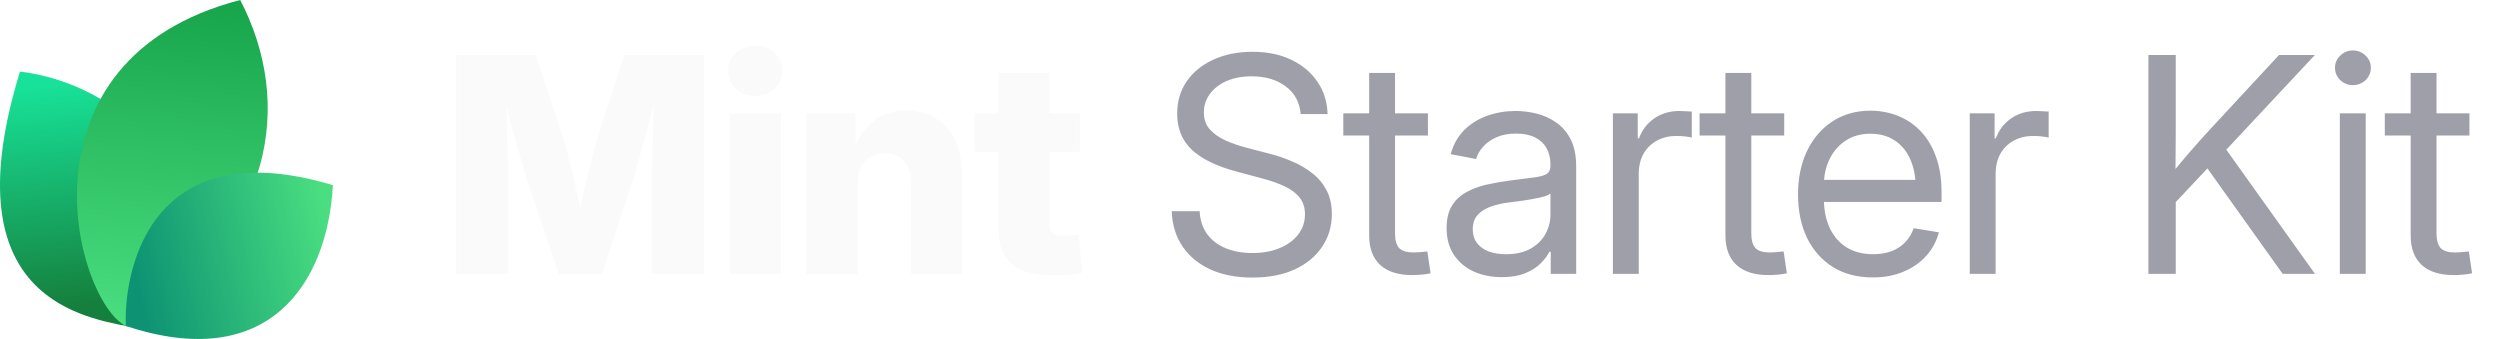
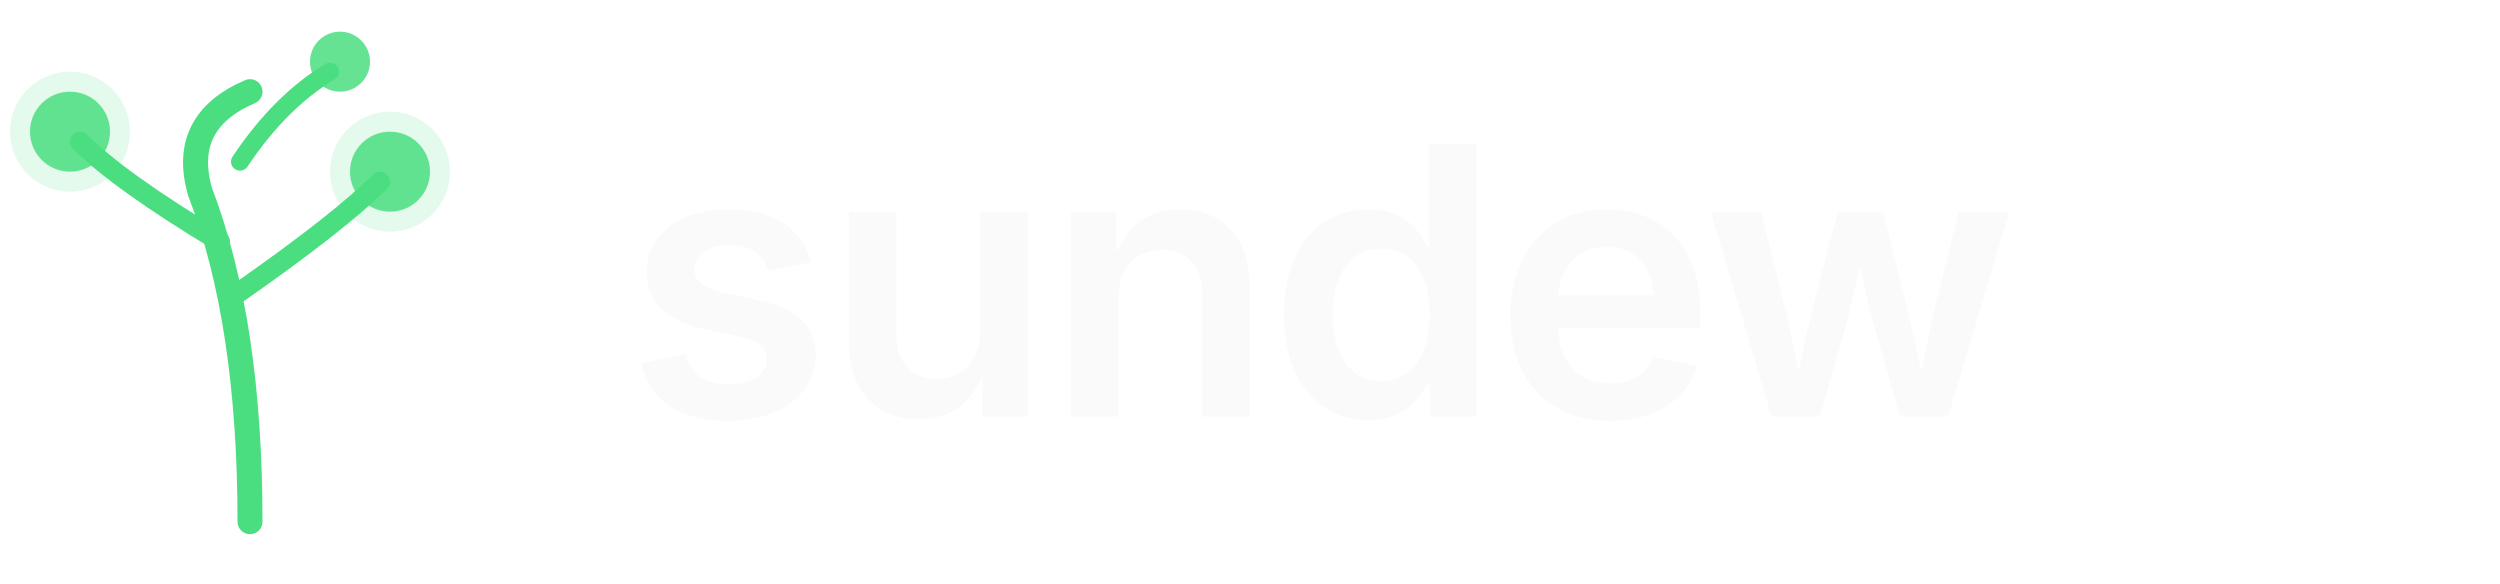
- <svg xmlns="http://www.w3.org/2000/svg" width="177" height="24" viewBox="0 0 177 24" fill="none">
-   <path d="M9.061 23.108C5.268 22.377 -3.391 20.627 1.417 5.064C9.634 6.099 16.973 14.064 9.061 23.108Z" fill="url(#paint0_linear_17557_2145)" />
-   <path d="M8.919 23.094C5.276 21.222 0.784 4.209 17.007 0C20.757 7.193 19.621 16.545 8.919 23.094Z" fill="url(#paint1_linear_17557_2145)" />
-   <path d="M8.914 23.079C8.735 19.882 10.159 9.085 23.57 13.111C23.181 20.123 18.984 26.418 8.914 23.079Z" fill="url(#paint2_linear_17557_2145)" />
-   <path d="M32.301 19.392V3.894H37.938L39.925 9.948C40.036 10.315 40.164 10.787 40.31 11.362C40.462 11.938 40.611 12.552 40.757 13.204C40.91 13.855 41.048 14.483 41.173 15.086C41.305 15.682 41.412 16.192 41.495 16.615H40.695C40.771 16.192 40.871 15.682 40.996 15.086C41.128 14.49 41.267 13.866 41.412 13.214C41.565 12.562 41.714 11.948 41.86 11.373C42.005 10.79 42.133 10.315 42.244 9.948L44.2 3.894H49.848V19.392H46.166V12.704C46.166 12.357 46.173 11.917 46.187 11.383C46.2 10.849 46.214 10.27 46.228 9.646C46.249 9.022 46.266 8.391 46.28 7.753C46.301 7.115 46.311 6.519 46.311 5.964H46.623C46.485 6.561 46.332 7.181 46.166 7.826C45.999 8.471 45.833 9.102 45.666 9.719C45.507 10.336 45.351 10.901 45.198 11.414C45.053 11.928 44.928 12.357 44.824 12.704L42.608 19.392H39.561L37.314 12.704C37.203 12.357 37.072 11.928 36.919 11.414C36.773 10.901 36.614 10.34 36.441 9.729C36.274 9.112 36.104 8.481 35.931 7.836C35.764 7.192 35.608 6.567 35.463 5.964H35.827C35.834 6.512 35.844 7.105 35.858 7.743C35.872 8.374 35.886 9.005 35.9 9.636C35.92 10.26 35.938 10.839 35.952 11.373C35.965 11.907 35.972 12.351 35.972 12.704V19.392H32.301ZM51.668 19.392V8.024H55.288V19.392H51.668ZM53.468 6.786C52.927 6.786 52.473 6.616 52.105 6.276C51.738 5.93 51.554 5.507 51.554 5.007C51.554 4.508 51.738 4.088 52.105 3.749C52.473 3.409 52.927 3.239 53.468 3.239C54.009 3.239 54.463 3.409 54.83 3.749C55.198 4.082 55.382 4.501 55.382 5.007C55.382 5.507 55.198 5.93 54.83 6.276C54.463 6.616 54.009 6.786 53.468 6.786ZM60.708 13.027V19.392H57.088V8.024H60.551L60.593 10.967H60.281C60.593 10.024 61.061 9.268 61.685 8.7C62.309 8.124 63.138 7.836 64.171 7.836C64.975 7.836 65.672 8.017 66.262 8.377C66.851 8.731 67.302 9.234 67.614 9.885C67.933 10.537 68.092 11.307 68.092 12.194V19.392H64.483V12.912C64.483 12.26 64.32 11.754 63.994 11.394C63.675 11.033 63.221 10.853 62.632 10.853C62.25 10.853 61.914 10.936 61.623 11.102C61.332 11.269 61.106 11.515 60.947 11.841C60.787 12.16 60.708 12.555 60.708 13.027ZM76.456 8.024V10.749H69.008V8.024H76.456ZM70.683 5.163H74.292V15.783C74.292 16.102 74.361 16.334 74.5 16.48C74.646 16.625 74.899 16.698 75.259 16.698C75.405 16.698 75.596 16.688 75.831 16.667C76.074 16.646 76.251 16.629 76.362 16.615L76.632 19.309C76.313 19.378 75.963 19.427 75.582 19.455C75.207 19.482 74.836 19.496 74.469 19.496C73.2 19.496 72.25 19.222 71.619 18.674C70.995 18.127 70.683 17.308 70.683 16.22V5.163Z" fill="#FAFAFA" />
-   <path d="M88.667 19.652C87.523 19.652 86.528 19.458 85.682 19.07C84.843 18.681 84.188 18.137 83.716 17.437C83.245 16.736 82.992 15.908 82.957 14.951H84.933C84.968 15.596 85.148 16.14 85.474 16.584C85.8 17.021 86.24 17.354 86.795 17.582C87.35 17.804 87.974 17.915 88.667 17.915C89.388 17.915 90.026 17.801 90.581 17.572C91.143 17.343 91.583 17.024 91.902 16.615C92.228 16.199 92.391 15.717 92.391 15.169C92.391 14.698 92.266 14.306 92.017 13.994C91.767 13.675 91.413 13.408 90.956 13.193C90.498 12.978 89.954 12.787 89.323 12.621L87.502 12.132C86.123 11.765 85.082 11.255 84.382 10.603C83.689 9.944 83.342 9.095 83.342 8.055C83.342 7.174 83.571 6.404 84.028 5.746C84.486 5.087 85.117 4.577 85.921 4.217C86.726 3.849 87.645 3.666 88.678 3.666C89.718 3.666 90.63 3.853 91.413 4.227C92.204 4.602 92.824 5.122 93.275 5.787C93.726 6.446 93.965 7.209 93.993 8.076H92.089C92.013 7.23 91.656 6.574 91.018 6.11C90.387 5.638 89.586 5.403 88.615 5.403C87.95 5.403 87.36 5.513 86.847 5.735C86.341 5.957 85.946 6.262 85.661 6.651C85.377 7.032 85.235 7.469 85.235 7.961C85.235 8.447 85.377 8.849 85.661 9.168C85.946 9.48 86.317 9.74 86.774 9.948C87.232 10.149 87.724 10.319 88.251 10.457L89.884 10.884C90.439 11.023 90.977 11.206 91.496 11.435C92.023 11.657 92.495 11.934 92.911 12.267C93.334 12.593 93.67 12.995 93.92 13.474C94.17 13.945 94.294 14.504 94.294 15.149C94.294 16.015 94.066 16.788 93.608 17.468C93.157 18.148 92.512 18.681 91.673 19.07C90.834 19.458 89.832 19.652 88.667 19.652ZM101.097 8.024V9.594H95.106V8.024H101.097ZM96.937 5.163H98.767V16.521C98.767 17 98.865 17.347 99.059 17.562C99.26 17.77 99.6 17.874 100.078 17.874C100.21 17.874 100.366 17.867 100.546 17.853C100.733 17.832 100.903 17.815 101.056 17.801L101.285 19.351C101.097 19.392 100.886 19.423 100.65 19.444C100.414 19.465 100.189 19.475 99.974 19.475C98.996 19.475 98.244 19.236 97.717 18.758C97.197 18.272 96.937 17.579 96.937 16.677V5.163ZM106.33 19.621C105.595 19.621 104.932 19.489 104.343 19.226C103.754 18.955 103.285 18.564 102.939 18.05C102.592 17.53 102.419 16.896 102.419 16.147C102.419 15.495 102.547 14.965 102.804 14.556C103.06 14.146 103.403 13.828 103.833 13.599C104.263 13.363 104.742 13.186 105.269 13.068C105.796 12.95 106.333 12.857 106.881 12.787C107.574 12.69 108.132 12.617 108.555 12.569C108.978 12.52 109.287 12.441 109.481 12.33C109.675 12.212 109.772 12.014 109.772 11.737V11.654C109.772 11.203 109.679 10.815 109.492 10.489C109.311 10.163 109.041 9.91 108.68 9.729C108.32 9.549 107.872 9.459 107.338 9.459C106.805 9.459 106.34 9.546 105.945 9.719C105.556 9.892 105.241 10.118 104.998 10.395C104.755 10.665 104.593 10.953 104.509 11.258L102.71 10.915C102.897 10.222 103.22 9.65 103.677 9.199C104.135 8.748 104.679 8.412 105.31 8.19C105.941 7.968 106.607 7.857 107.307 7.857C107.8 7.857 108.295 7.92 108.795 8.044C109.301 8.169 109.765 8.381 110.188 8.679C110.611 8.97 110.951 9.369 111.208 9.875C111.464 10.374 111.593 11.005 111.593 11.768V19.392H109.793V17.822H109.7C109.568 18.085 109.363 18.359 109.086 18.643C108.809 18.921 108.444 19.153 107.994 19.34C107.543 19.527 106.988 19.621 106.33 19.621ZM106.621 17.998C107.321 17.998 107.904 17.867 108.368 17.603C108.84 17.333 109.19 16.986 109.419 16.563C109.654 16.133 109.772 15.682 109.772 15.211V13.692C109.703 13.769 109.554 13.841 109.325 13.911C109.096 13.973 108.829 14.032 108.524 14.088C108.226 14.143 107.921 14.192 107.609 14.233C107.304 14.275 107.033 14.309 106.798 14.337C106.354 14.393 105.938 14.49 105.549 14.628C105.168 14.76 104.86 14.954 104.624 15.211C104.388 15.467 104.27 15.811 104.27 16.241C104.27 16.615 104.367 16.934 104.561 17.198C104.762 17.461 105.04 17.662 105.393 17.801C105.747 17.933 106.156 17.998 106.621 17.998ZM114.193 19.392V8.024H115.951V9.792H116.045C116.253 9.209 116.61 8.741 117.116 8.388C117.622 8.034 118.219 7.857 118.905 7.857C119.058 7.857 119.217 7.864 119.384 7.878C119.55 7.885 119.682 7.892 119.779 7.899V9.74C119.716 9.719 119.578 9.695 119.363 9.667C119.155 9.639 118.922 9.625 118.666 9.625C118.174 9.625 117.726 9.733 117.324 9.948C116.922 10.163 116.603 10.471 116.367 10.874C116.138 11.276 116.024 11.758 116.024 12.319V19.392H114.193ZM126.322 8.024V9.594H120.33V8.024H126.322ZM122.161 5.163H123.992V16.521C123.992 17 124.089 17.347 124.283 17.562C124.484 17.77 124.824 17.874 125.302 17.874C125.434 17.874 125.59 17.867 125.77 17.853C125.958 17.832 126.127 17.815 126.28 17.801L126.509 19.351C126.322 19.392 126.11 19.423 125.874 19.444C125.639 19.465 125.413 19.475 125.198 19.475C124.221 19.475 123.468 19.236 122.941 18.758C122.421 18.272 122.161 17.579 122.161 16.677V5.163ZM132.604 19.642C131.502 19.642 130.555 19.396 129.765 18.903C128.974 18.404 128.364 17.714 127.934 16.834C127.511 15.946 127.3 14.927 127.3 13.775C127.3 12.611 127.511 11.584 127.934 10.697C128.364 9.802 128.964 9.102 129.734 8.596C130.51 8.089 131.408 7.836 132.428 7.836C133.1 7.836 133.738 7.954 134.341 8.19C134.952 8.426 135.489 8.783 135.954 9.261C136.425 9.74 136.793 10.343 137.056 11.071C137.327 11.792 137.462 12.645 137.462 13.63V14.296H128.433V12.735H136.463L135.631 13.297C135.631 12.541 135.506 11.876 135.257 11.3C135.007 10.725 134.643 10.277 134.165 9.958C133.686 9.632 133.107 9.469 132.428 9.469C131.748 9.469 131.162 9.632 130.67 9.958C130.177 10.284 129.796 10.725 129.526 11.279C129.262 11.827 129.13 12.441 129.13 13.12V14.046C129.13 14.864 129.273 15.572 129.557 16.168C129.841 16.757 130.243 17.211 130.763 17.53C131.283 17.842 131.901 17.998 132.615 17.998C133.093 17.998 133.523 17.929 133.905 17.79C134.293 17.645 134.619 17.433 134.882 17.156C135.153 16.879 135.354 16.546 135.486 16.157L137.275 16.449C137.108 17.08 136.81 17.634 136.38 18.113C135.95 18.591 135.413 18.966 134.768 19.236C134.123 19.507 133.402 19.642 132.604 19.642ZM139.459 19.392V8.024H141.217V9.792H141.311C141.519 9.209 141.876 8.741 142.382 8.388C142.888 8.034 143.485 7.857 144.171 7.857C144.324 7.857 144.483 7.864 144.649 7.878C144.816 7.885 144.948 7.892 145.045 7.899V9.74C144.982 9.719 144.844 9.695 144.629 9.667C144.421 9.639 144.188 9.625 143.932 9.625C143.439 9.625 142.992 9.733 142.59 9.948C142.188 10.163 141.869 10.471 141.633 10.874C141.404 11.276 141.29 11.758 141.29 12.319V19.392H139.459ZM153.429 14.961V12.715C153.783 12.257 154.136 11.82 154.49 11.404C154.844 10.981 155.204 10.565 155.572 10.156C155.939 9.74 156.314 9.327 156.695 8.918L161.355 3.894H163.893L157.277 10.967H157.184L153.429 14.961ZM152.108 19.392V3.894H154.043V9.241L154.022 12.559L154.043 13.505V19.392H152.108ZM161.615 19.392L155.967 11.477L157.173 9.969L163.903 19.392H161.615ZM165.661 19.392V8.024H167.492V19.392H165.661ZM166.587 6.027C166.24 6.027 165.942 5.909 165.692 5.673C165.443 5.43 165.318 5.139 165.318 4.799C165.318 4.459 165.443 4.172 165.692 3.936C165.942 3.693 166.24 3.572 166.587 3.572C166.934 3.572 167.232 3.693 167.482 3.936C167.731 4.172 167.856 4.459 167.856 4.799C167.856 5.139 167.731 5.43 167.482 5.673C167.232 5.909 166.934 6.027 166.587 6.027ZM174.836 8.024V9.594H168.844V8.024H174.836ZM170.675 5.163H172.506V16.521C172.506 17 172.603 17.347 172.797 17.562C172.998 17.77 173.338 17.874 173.816 17.874C173.948 17.874 174.104 17.867 174.284 17.853C174.472 17.832 174.641 17.815 174.794 17.801L175.023 19.351C174.836 19.392 174.624 19.423 174.388 19.444C174.153 19.465 173.927 19.475 173.712 19.475C172.735 19.475 171.982 19.236 171.455 18.758C170.935 18.272 170.675 17.579 170.675 16.677V5.163Z" fill="#9F9FA9" />
-   <defs>
-     <linearGradient id="paint0_linear_17557_2145" x1="3.776" y1="5.916" x2="5.232" y2="21.559" gradientUnits="userSpaceOnUse">
-       <stop stop-color="#18E299" />
-       <stop offset="1" stop-color="#15803D" />
-     </linearGradient>
-     <linearGradient id="paint1_linear_17557_2145" x1="12.171" y1="-0.718" x2="10.19" y2="22.983" gradientUnits="userSpaceOnUse">
-       <stop stop-color="#16A34A" />
-       <stop offset="1" stop-color="#4ADE80" />
-     </linearGradient>
-     <linearGradient id="paint2_linear_17557_2145" x1="23.133" y1="15.353" x2="9.338" y2="18.52" gradientUnits="userSpaceOnUse">
-       <stop stop-color="#4ADE80" />
-       <stop offset="1" stop-color="#0D9373" />
-     </linearGradient>
-   </defs>
+ <svg xmlns="http://www.w3.org/2000/svg" width="120" height="28" viewBox="0 0 120 28" fill="none">
+   <g transform="translate(0, 2) scale(0.48)">
+     <path d="M25 48 Q25 28 20 15 Q18 8 25 5" stroke="#4ADE80" stroke-width="2.5" fill="none" stroke-linecap="round" />
+     <path d="M22 20 Q12 14 8 10" stroke="#4ADE80" stroke-width="2" fill="none" stroke-linecap="round" />
+     <circle cx="7" cy="9" r="4" fill="#4ADE80" opacity="0.85" />
+     <circle cx="7" cy="9" r="6" fill="#4ADE80" opacity="0.15" />
+     <path d="M24 25 Q34 18 38 14" stroke="#4ADE80" stroke-width="2" fill="none" stroke-linecap="round" />
+     <circle cx="39" cy="13" r="4" fill="#4ADE80" opacity="0.85" />
+     <circle cx="39" cy="13" r="6" fill="#4ADE80" opacity="0.15" />
+     <path d="M24 12 Q28 6 33 3" stroke="#4ADE80" stroke-width="1.8" fill="none" stroke-linecap="round" />
+     <circle cx="34" cy="2" r="3" fill="#4ADE80" opacity="0.85" />
+   </g>
+   <text x="30" y="20" font-family="system-ui, -apple-system, 'Segoe UI', sans-serif" font-size="18" font-weight="600" fill="#FAFAFA" letter-spacing="-0.02em">sundew</text>
</svg>
